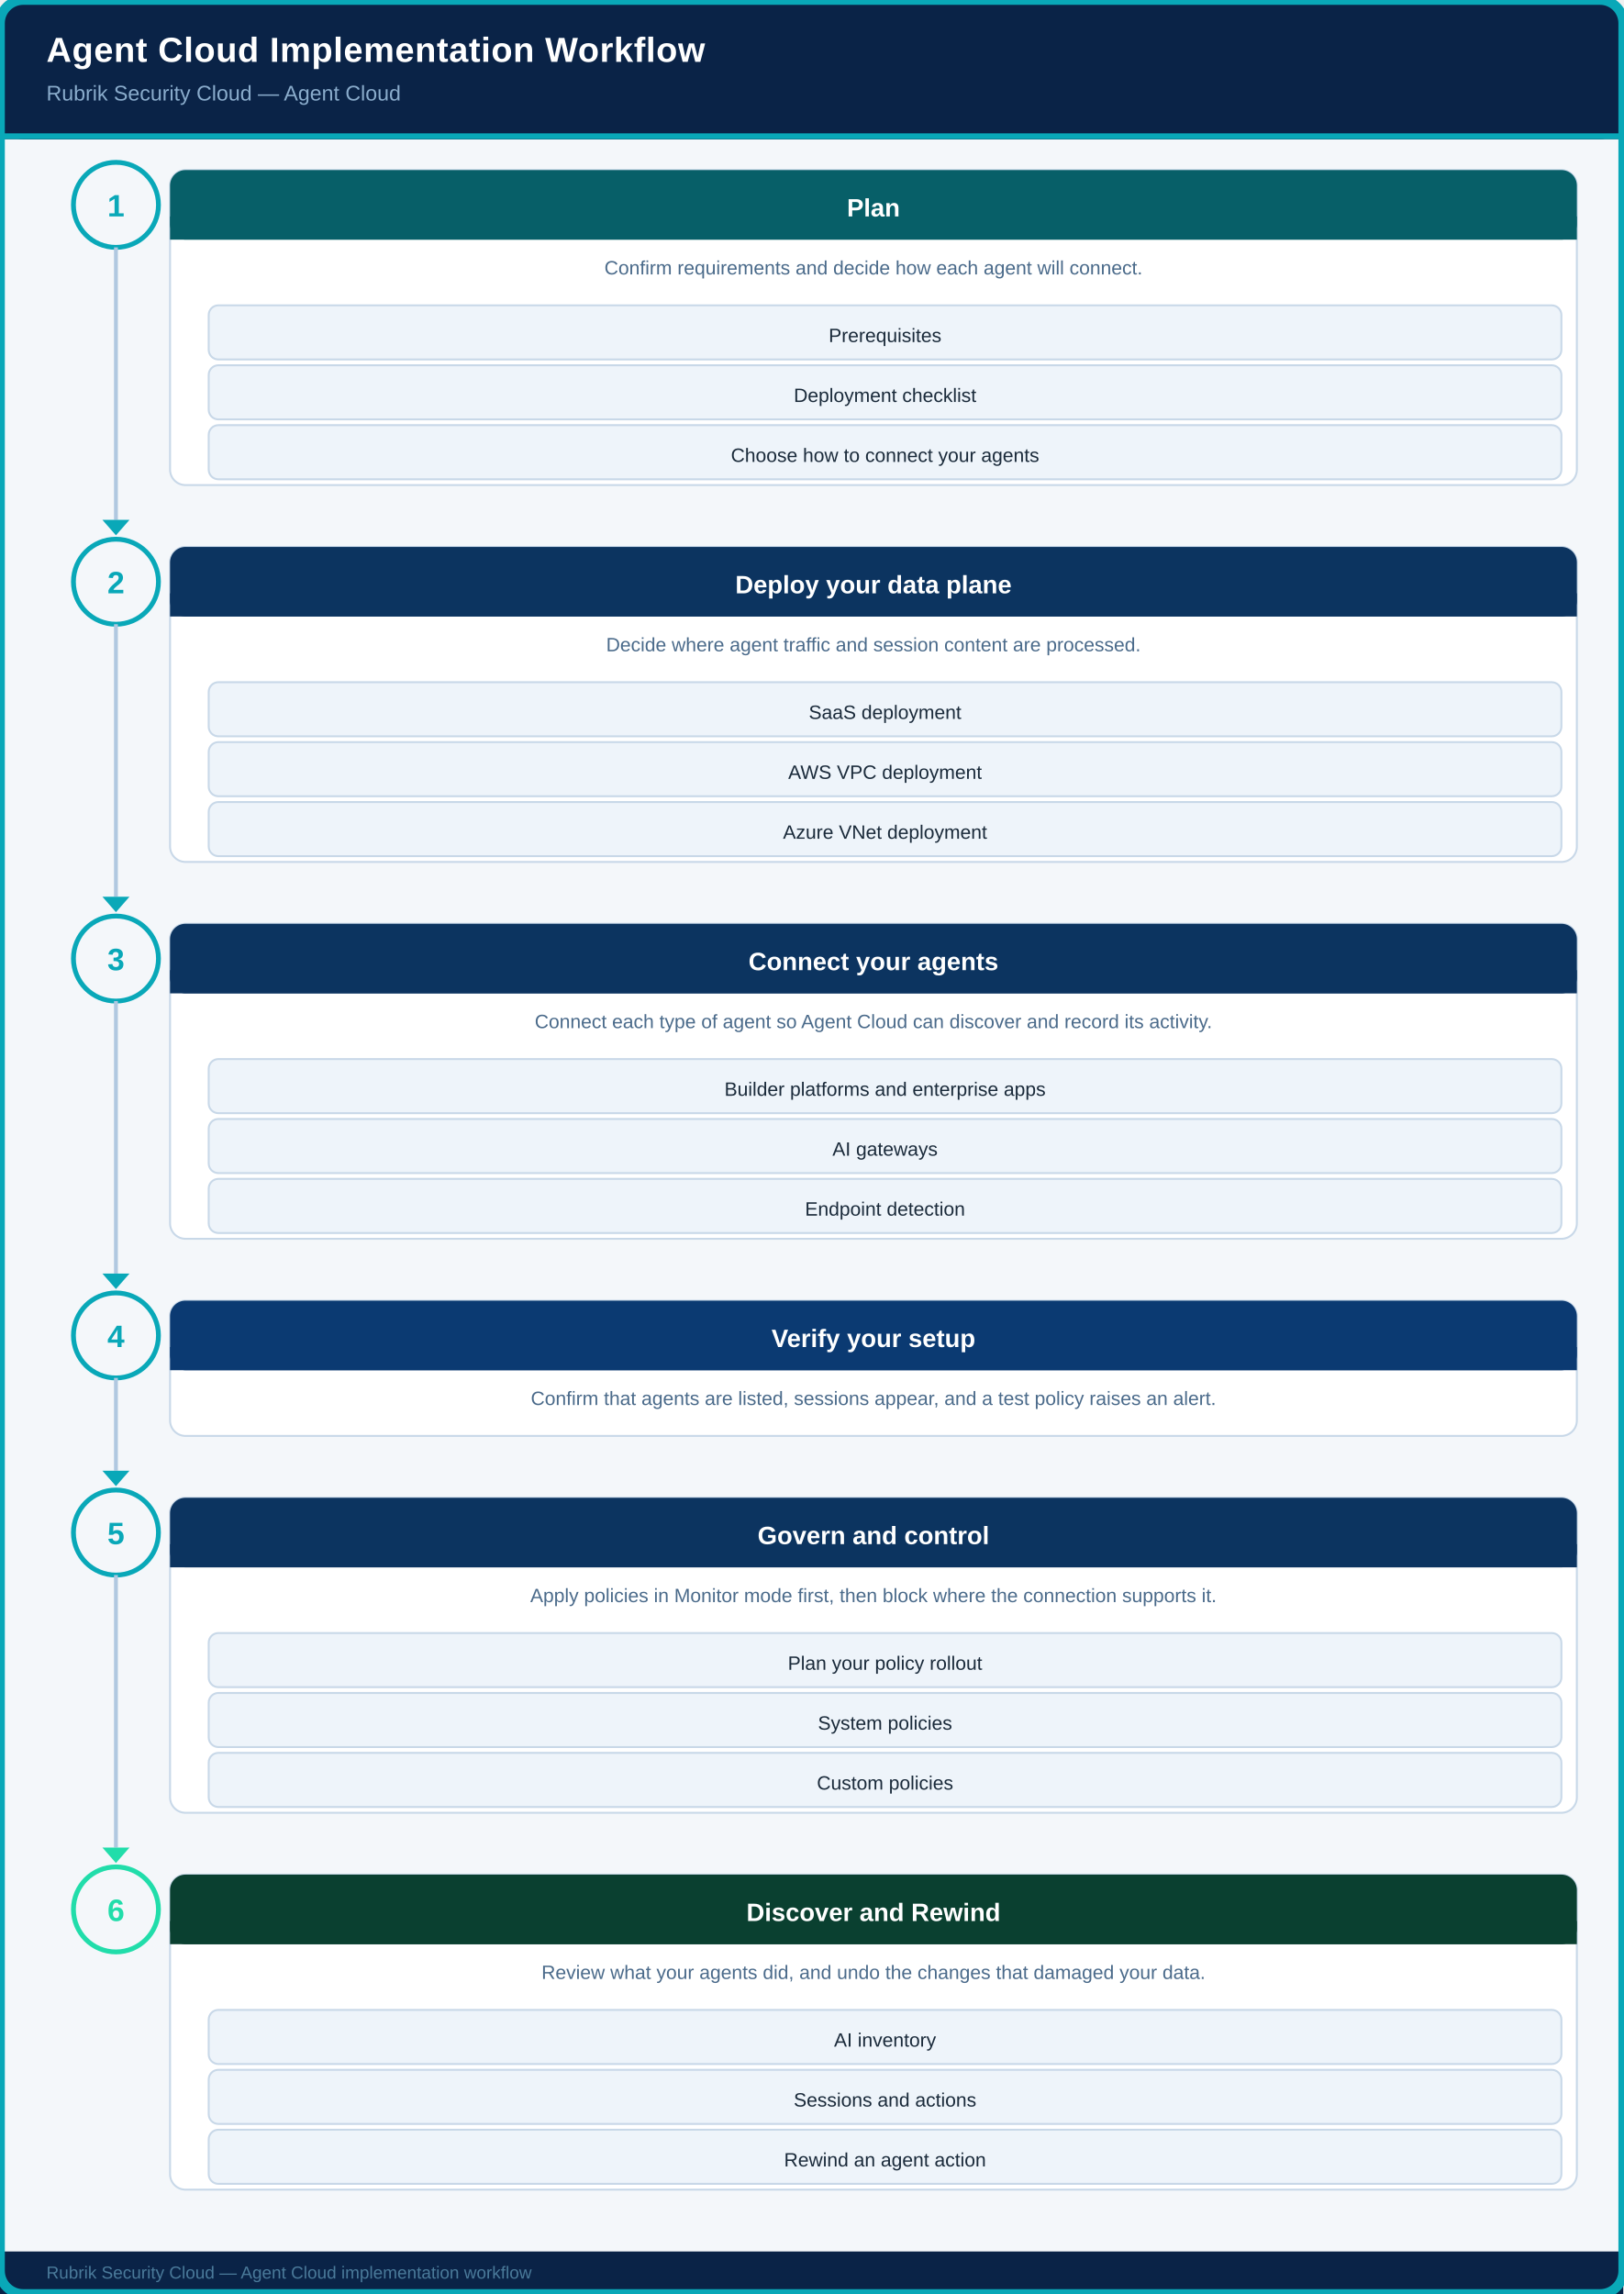
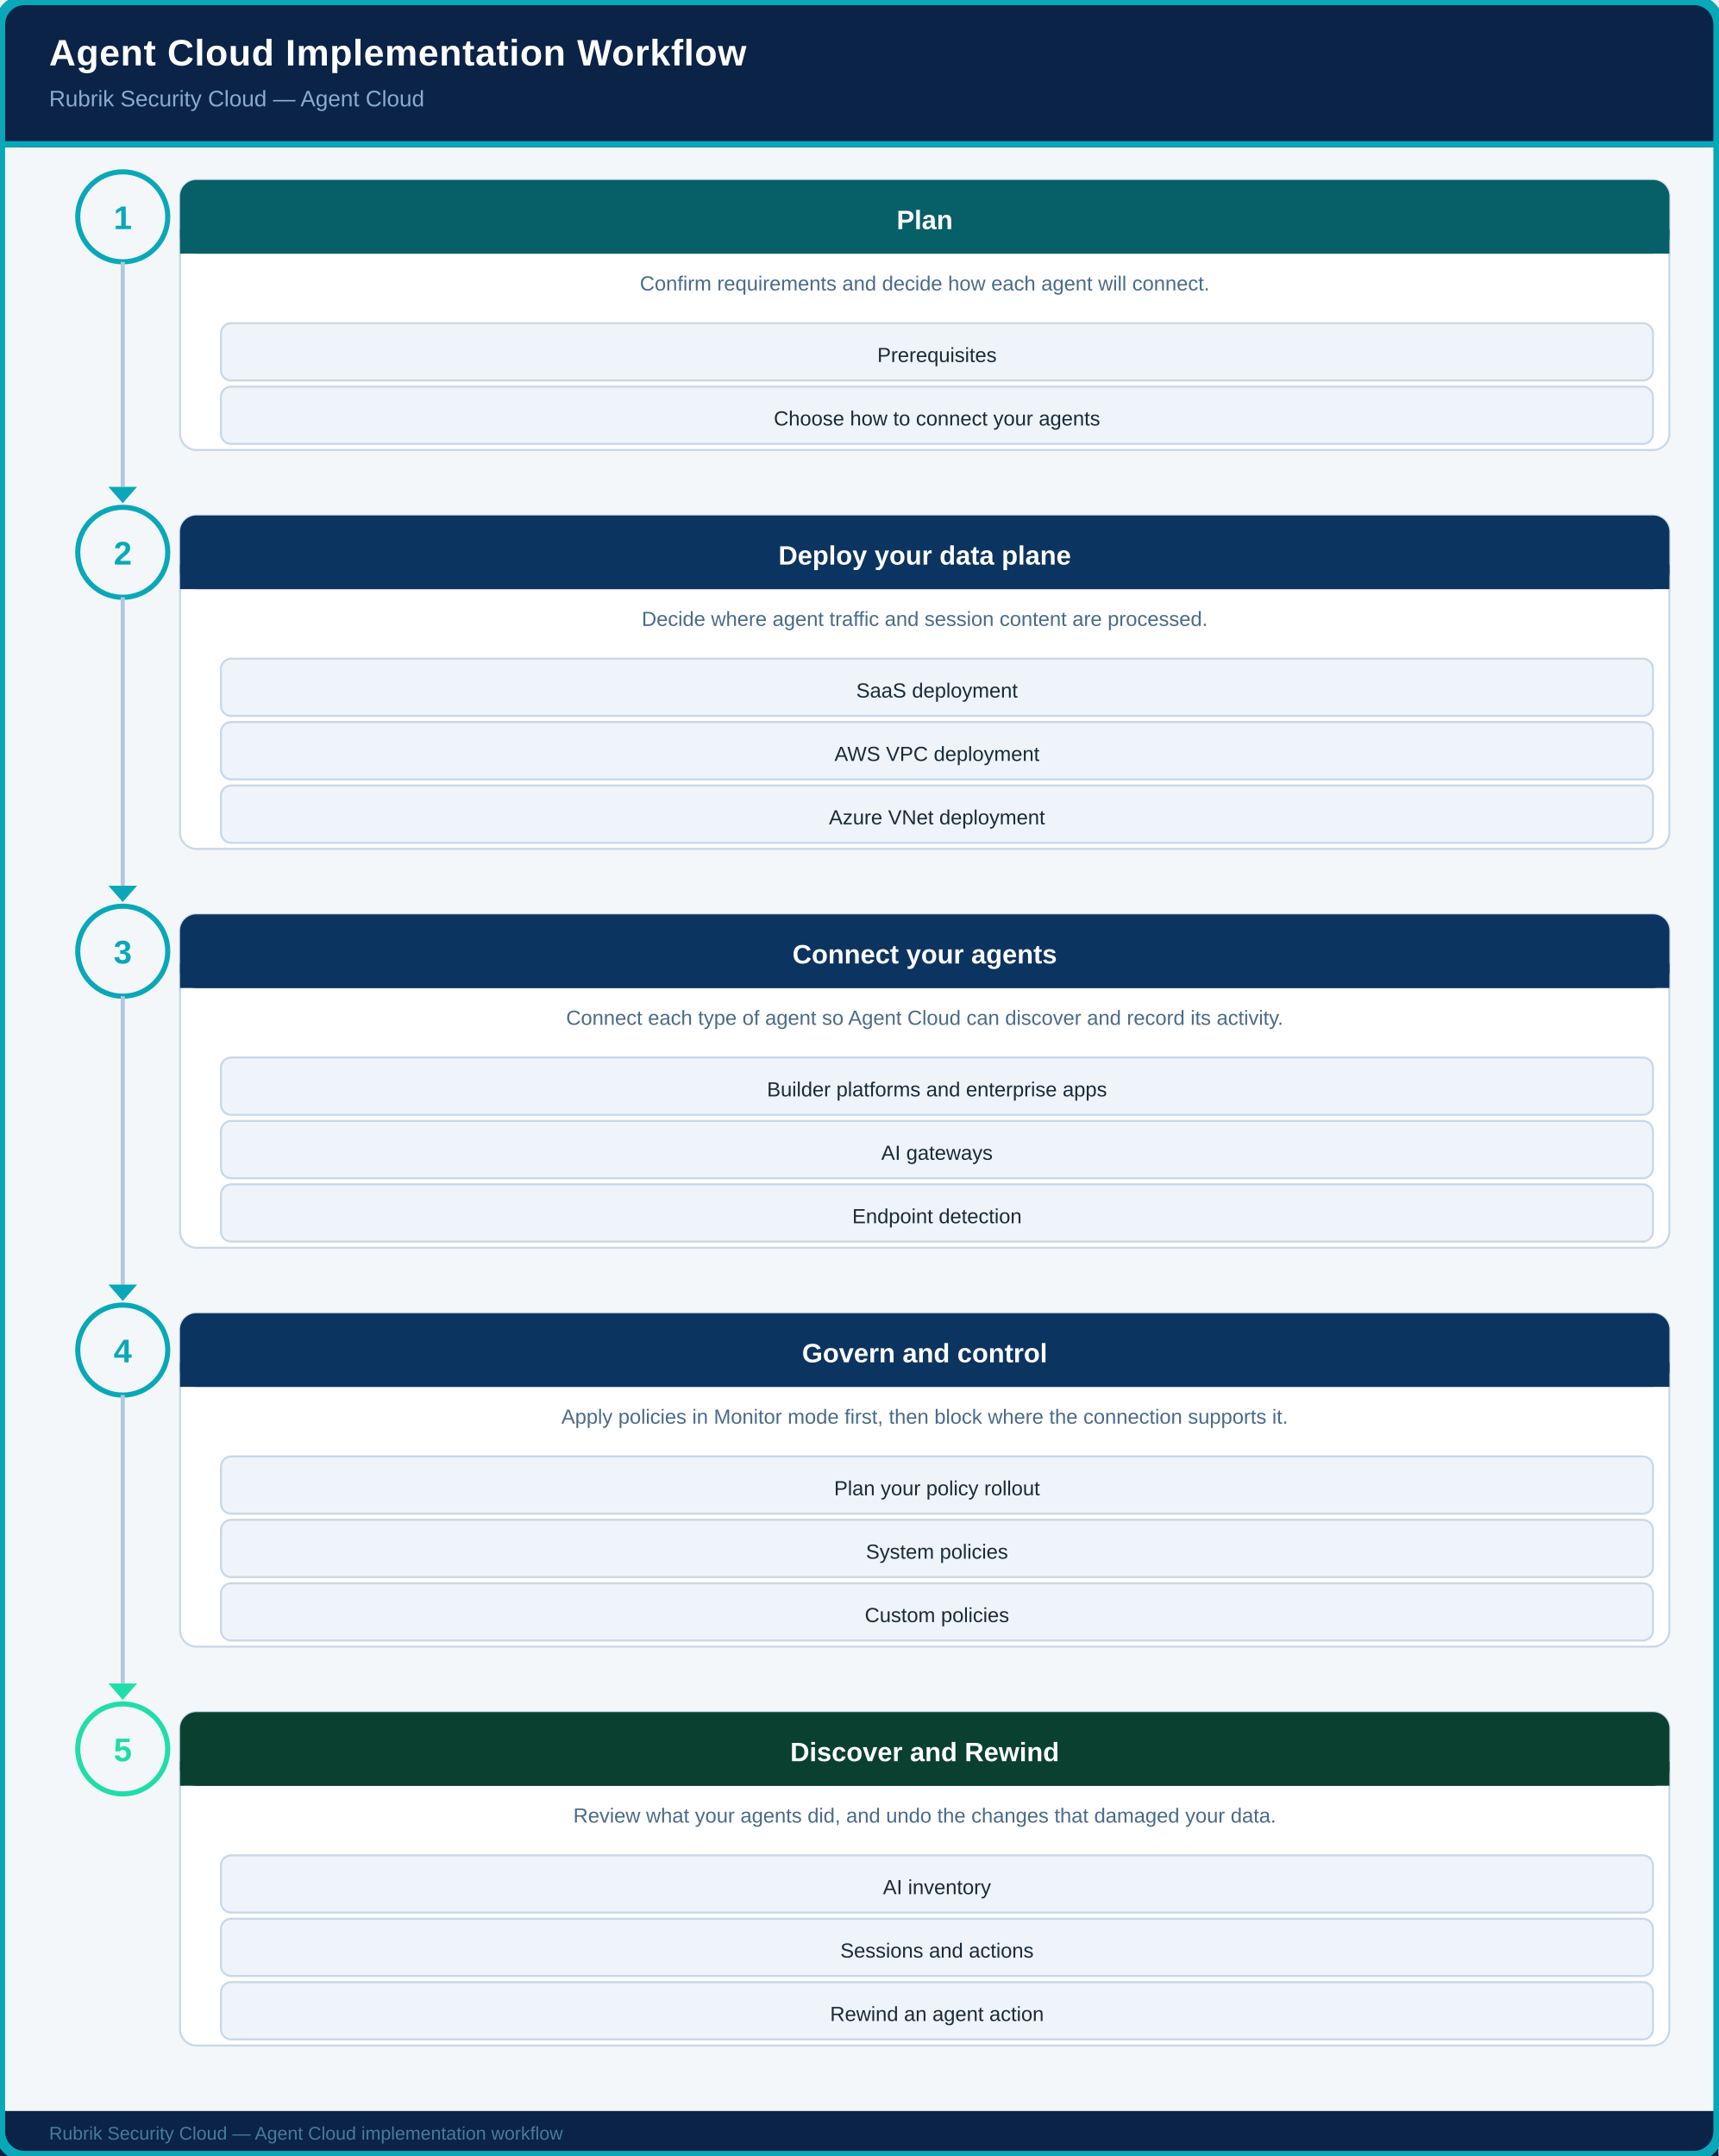
- <svg xmlns="http://www.w3.org/2000/svg" width="840" height="1187" viewBox="0 0 840 1187" font-family="Segoe UI, Calibri, Arial, sans-serif">
-   <rect width="840" height="1187" fill="#F4F7FA" rx="12" />
+ <svg xmlns="http://www.w3.org/2000/svg" width="840" height="1054" viewBox="0 0 840 1054" font-family="Segoe UI, Calibri, Arial, sans-serif">
+   <rect width="840" height="1054" fill="#F4F7FA" rx="12" />
  <rect x="0" y="0" width="840" height="72" fill="#0A2347" rx="12" />
  <rect x="0" y="60" width="840" height="12" fill="#0A2347" />
  <rect x="0" y="69" width="840" height="3" fill="#09A8B8" />
  <text x="24" y="32" font-size="18" font-weight="bold" fill="#FFFFFF" letter-spacing="0.3">Agent Cloud Implementation Workflow</text>
  <text x="24" y="52" font-size="11" fill="#8AACCC">Rubrik Security Cloud — Agent Cloud</text>
-   <rect x="88" y="88" width="728" height="163" rx="8" fill="#FFFFFF" stroke="#C8D8E8" stroke-width="1" />
+   <rect x="88" y="88" width="728" height="132" rx="8" fill="#FFFFFF" stroke="#C8D8E8" stroke-width="1" />
  <rect x="88" y="88" width="728" height="36" rx="8" fill="#075F68" />
  <rect x="88" y="112" width="728" height="12" fill="#075F68" />
  <text x="452" y="112" font-size="13" font-weight="bold" fill="#FFFFFF" text-anchor="middle">Plan</text>
  <text x="452" y="142" font-size="10" fill="#4A6A8A" text-anchor="middle">Confirm requirements and decide how each agent will connect.</text>
  <circle cx="60" cy="106" r="22" fill="#F4F7FA" stroke="#09A8B8" stroke-width="2.5" />
  <text x="60" y="112" font-size="16" font-weight="bold" fill="#09A8B8" text-anchor="middle">1</text>
  <rect x="108" y="158" width="700" height="28" rx="5" fill="#EEF4FA" stroke="#C8D8E8" stroke-width="1" />
  <text x="458" y="177" font-size="10" fill="#1A2A3A" text-anchor="middle">Prerequisites</text>
  <rect x="108" y="189" width="700" height="28" rx="5" fill="#EEF4FA" stroke="#C8D8E8" stroke-width="1" />
-   <text x="458" y="208" font-size="10" fill="#1A2A3A" text-anchor="middle">Deployment checklist</text>
-   <rect x="108" y="220" width="700" height="28" rx="5" fill="#EEF4FA" stroke="#C8D8E8" stroke-width="1" />
-   <text x="458" y="239" font-size="10" fill="#1A2A3A" text-anchor="middle">Choose how to connect your agents</text>
-   <line x1="60" y1="128" x2="60" y2="269" stroke="#B0C8E0" stroke-width="2" />
-   <polygon points="53,269 60,277 67,269" fill="#09A8B8" />
-   <rect x="88" y="283" width="728" height="163" rx="8" fill="#FFFFFF" stroke="#C8D8E8" stroke-width="1" />
-   <rect x="88" y="283" width="728" height="36" rx="8" fill="#0C3460" />
-   <rect x="88" y="307" width="728" height="12" fill="#0C3460" />
-   <text x="452" y="307" font-size="13" font-weight="bold" fill="#FFFFFF" text-anchor="middle">Deploy your data plane</text>
-   <text x="452" y="337" font-size="10" fill="#4A6A8A" text-anchor="middle">Decide where agent traffic and session content are processed.</text>
-   <circle cx="60" cy="301" r="22" fill="#F4F7FA" stroke="#09A8B8" stroke-width="2.5" />
-   <text x="60" y="307" font-size="16" font-weight="bold" fill="#09A8B8" text-anchor="middle">2</text>
+   <text x="458" y="208" font-size="10" fill="#1A2A3A" text-anchor="middle">Choose how to connect your agents</text>
+   <line x1="60" y1="128" x2="60" y2="238" stroke="#B0C8E0" stroke-width="2" />
+   <polygon points="53,238 60,246 67,238" fill="#09A8B8" />
+   <rect x="88" y="252" width="728" height="163" rx="8" fill="#FFFFFF" stroke="#C8D8E8" stroke-width="1" />
+   <rect x="88" y="252" width="728" height="36" rx="8" fill="#0C3460" />
+   <rect x="88" y="276" width="728" height="12" fill="#0C3460" />
+   <text x="452" y="276" font-size="13" font-weight="bold" fill="#FFFFFF" text-anchor="middle">Deploy your data plane</text>
+   <text x="452" y="306" font-size="10" fill="#4A6A8A" text-anchor="middle">Decide where agent traffic and session content are processed.</text>
+   <circle cx="60" cy="270" r="22" fill="#F4F7FA" stroke="#09A8B8" stroke-width="2.5" />
+   <text x="60" y="276" font-size="16" font-weight="bold" fill="#09A8B8" text-anchor="middle">2</text>
+   <rect x="108" y="322" width="700" height="28" rx="5" fill="#EEF4FA" stroke="#C8D8E8" stroke-width="1" />
+   <text x="458" y="341" font-size="10" fill="#1A2A3A" text-anchor="middle">SaaS deployment</text>
  <rect x="108" y="353" width="700" height="28" rx="5" fill="#EEF4FA" stroke="#C8D8E8" stroke-width="1" />
-   <text x="458" y="372" font-size="10" fill="#1A2A3A" text-anchor="middle">SaaS deployment</text>
+   <text x="458" y="372" font-size="10" fill="#1A2A3A" text-anchor="middle">AWS VPC deployment</text>
  <rect x="108" y="384" width="700" height="28" rx="5" fill="#EEF4FA" stroke="#C8D8E8" stroke-width="1" />
-   <text x="458" y="403" font-size="10" fill="#1A2A3A" text-anchor="middle">AWS VPC deployment</text>
-   <rect x="108" y="415" width="700" height="28" rx="5" fill="#EEF4FA" stroke="#C8D8E8" stroke-width="1" />
-   <text x="458" y="434" font-size="10" fill="#1A2A3A" text-anchor="middle">Azure VNet deployment</text>
-   <line x1="60" y1="323" x2="60" y2="464" stroke="#B0C8E0" stroke-width="2" />
-   <polygon points="53,464 60,472 67,464" fill="#09A8B8" />
-   <rect x="88" y="478" width="728" height="163" rx="8" fill="#FFFFFF" stroke="#C8D8E8" stroke-width="1" />
-   <rect x="88" y="478" width="728" height="36" rx="8" fill="#0C3460" />
-   <rect x="88" y="502" width="728" height="12" fill="#0C3460" />
-   <text x="452" y="502" font-size="13" font-weight="bold" fill="#FFFFFF" text-anchor="middle">Connect your agents</text>
-   <text x="452" y="532" font-size="10" fill="#4A6A8A" text-anchor="middle">Connect each type of agent so Agent Cloud can discover and record its activity.</text>
-   <circle cx="60" cy="496" r="22" fill="#F4F7FA" stroke="#09A8B8" stroke-width="2.5" />
-   <text x="60" y="502" font-size="16" font-weight="bold" fill="#09A8B8" text-anchor="middle">3</text>
+   <text x="458" y="403" font-size="10" fill="#1A2A3A" text-anchor="middle">Azure VNet deployment</text>
+   <line x1="60" y1="292" x2="60" y2="433" stroke="#B0C8E0" stroke-width="2" />
+   <polygon points="53,433 60,441 67,433" fill="#09A8B8" />
+   <rect x="88" y="447" width="728" height="163" rx="8" fill="#FFFFFF" stroke="#C8D8E8" stroke-width="1" />
+   <rect x="88" y="447" width="728" height="36" rx="8" fill="#0C3460" />
+   <rect x="88" y="471" width="728" height="12" fill="#0C3460" />
+   <text x="452" y="471" font-size="13" font-weight="bold" fill="#FFFFFF" text-anchor="middle">Connect your agents</text>
+   <text x="452" y="501" font-size="10" fill="#4A6A8A" text-anchor="middle">Connect each type of agent so Agent Cloud can discover and record its activity.</text>
+   <circle cx="60" cy="465" r="22" fill="#F4F7FA" stroke="#09A8B8" stroke-width="2.5" />
+   <text x="60" y="471" font-size="16" font-weight="bold" fill="#09A8B8" text-anchor="middle">3</text>
+   <rect x="108" y="517" width="700" height="28" rx="5" fill="#EEF4FA" stroke="#C8D8E8" stroke-width="1" />
+   <text x="458" y="536" font-size="10" fill="#1A2A3A" text-anchor="middle">Builder platforms and enterprise apps</text>
  <rect x="108" y="548" width="700" height="28" rx="5" fill="#EEF4FA" stroke="#C8D8E8" stroke-width="1" />
-   <text x="458" y="567" font-size="10" fill="#1A2A3A" text-anchor="middle">Builder platforms and enterprise apps</text>
+   <text x="458" y="567" font-size="10" fill="#1A2A3A" text-anchor="middle">AI gateways</text>
  <rect x="108" y="579" width="700" height="28" rx="5" fill="#EEF4FA" stroke="#C8D8E8" stroke-width="1" />
-   <text x="458" y="598" font-size="10" fill="#1A2A3A" text-anchor="middle">AI gateways</text>
-   <rect x="108" y="610" width="700" height="28" rx="5" fill="#EEF4FA" stroke="#C8D8E8" stroke-width="1" />
-   <text x="458" y="629" font-size="10" fill="#1A2A3A" text-anchor="middle">Endpoint detection</text>
-   <line x1="60" y1="518" x2="60" y2="659" stroke="#B0C8E0" stroke-width="2" />
-   <polygon points="53,659 60,667 67,659" fill="#09A8B8" />
-   <rect x="88" y="673" width="728" height="70" rx="8" fill="#FFFFFF" stroke="#C8D8E8" stroke-width="1" />
-   <rect x="88" y="673" width="728" height="36" rx="8" fill="#0B3A72" />
-   <rect x="88" y="697" width="728" height="12" fill="#0B3A72" />
-   <text x="452" y="697" font-size="13" font-weight="bold" fill="#FFFFFF" text-anchor="middle">Verify your setup</text>
-   <text x="452" y="727" font-size="10" fill="#4A6A8A" text-anchor="middle">Confirm that agents are listed, sessions appear, and a test policy raises an alert.</text>
-   <circle cx="60" cy="691" r="22" fill="#F4F7FA" stroke="#09A8B8" stroke-width="2.5" />
-   <text x="60" y="697" font-size="16" font-weight="bold" fill="#09A8B8" text-anchor="middle">4</text>
-   <line x1="60" y1="713" x2="60" y2="761" stroke="#B0C8E0" stroke-width="2" />
-   <polygon points="53,761 60,769 67,761" fill="#09A8B8" />
-   <rect x="88" y="775" width="728" height="163" rx="8" fill="#FFFFFF" stroke="#C8D8E8" stroke-width="1" />
-   <rect x="88" y="775" width="728" height="36" rx="8" fill="#0C3460" />
-   <rect x="88" y="799" width="728" height="12" fill="#0C3460" />
-   <text x="452" y="799" font-size="13" font-weight="bold" fill="#FFFFFF" text-anchor="middle">Govern and control</text>
-   <text x="452" y="829" font-size="10" fill="#4A6A8A" text-anchor="middle">Apply policies in Monitor mode first, then block where the connection supports it.</text>
-   <circle cx="60" cy="793" r="22" fill="#F4F7FA" stroke="#09A8B8" stroke-width="2.5" />
-   <text x="60" y="799" font-size="16" font-weight="bold" fill="#09A8B8" text-anchor="middle">5</text>
-   <rect x="108" y="845" width="700" height="28" rx="5" fill="#EEF4FA" stroke="#C8D8E8" stroke-width="1" />
-   <text x="458" y="864" font-size="10" fill="#1A2A3A" text-anchor="middle">Plan your policy rollout</text>
-   <rect x="108" y="876" width="700" height="28" rx="5" fill="#EEF4FA" stroke="#C8D8E8" stroke-width="1" />
-   <text x="458" y="895" font-size="10" fill="#1A2A3A" text-anchor="middle">System policies</text>
+   <text x="458" y="598" font-size="10" fill="#1A2A3A" text-anchor="middle">Endpoint detection</text>
+   <line x1="60" y1="487" x2="60" y2="628" stroke="#B0C8E0" stroke-width="2" />
+   <polygon points="53,628 60,636 67,628" fill="#09A8B8" />
+   <rect x="88" y="642" width="728" height="163" rx="8" fill="#FFFFFF" stroke="#C8D8E8" stroke-width="1" />
+   <rect x="88" y="642" width="728" height="36" rx="8" fill="#0C3460" />
+   <rect x="88" y="666" width="728" height="12" fill="#0C3460" />
+   <text x="452" y="666" font-size="13" font-weight="bold" fill="#FFFFFF" text-anchor="middle">Govern and control</text>
+   <text x="452" y="696" font-size="10" fill="#4A6A8A" text-anchor="middle">Apply policies in Monitor mode first, then block where the connection supports it.</text>
+   <circle cx="60" cy="660" r="22" fill="#F4F7FA" stroke="#09A8B8" stroke-width="2.5" />
+   <text x="60" y="666" font-size="16" font-weight="bold" fill="#09A8B8" text-anchor="middle">4</text>
+   <rect x="108" y="712" width="700" height="28" rx="5" fill="#EEF4FA" stroke="#C8D8E8" stroke-width="1" />
+   <text x="458" y="731" font-size="10" fill="#1A2A3A" text-anchor="middle">Plan your policy rollout</text>
+   <rect x="108" y="743" width="700" height="28" rx="5" fill="#EEF4FA" stroke="#C8D8E8" stroke-width="1" />
+   <text x="458" y="762" font-size="10" fill="#1A2A3A" text-anchor="middle">System policies</text>
+   <rect x="108" y="774" width="700" height="28" rx="5" fill="#EEF4FA" stroke="#C8D8E8" stroke-width="1" />
+   <text x="458" y="793" font-size="10" fill="#1A2A3A" text-anchor="middle">Custom policies</text>
+   <line x1="60" y1="682" x2="60" y2="823" stroke="#B0C8E0" stroke-width="2" />
+   <polygon points="53,823 60,831 67,823" fill="#21DDAA" />
+   <rect x="88" y="837" width="728" height="163" rx="8" fill="#FFFFFF" stroke="#C8D8E8" stroke-width="1" />
+   <rect x="88" y="837" width="728" height="36" rx="8" fill="#0A4030" />
+   <rect x="88" y="861" width="728" height="12" fill="#0A4030" />
+   <text x="452" y="861" font-size="13" font-weight="bold" fill="#FFFFFF" text-anchor="middle">Discover and Rewind</text>
+   <text x="452" y="891" font-size="10" fill="#4A6A8A" text-anchor="middle">Review what your agents did, and undo the changes that damaged your data.</text>
+   <circle cx="60" cy="855" r="22" fill="#F4F7FA" stroke="#21DDAA" stroke-width="2.5" />
+   <text x="60" y="861" font-size="16" font-weight="bold" fill="#21DDAA" text-anchor="middle">5</text>
  <rect x="108" y="907" width="700" height="28" rx="5" fill="#EEF4FA" stroke="#C8D8E8" stroke-width="1" />
-   <text x="458" y="926" font-size="10" fill="#1A2A3A" text-anchor="middle">Custom policies</text>
-   <line x1="60" y1="815" x2="60" y2="956" stroke="#B0C8E0" stroke-width="2" />
-   <polygon points="53,956 60,964 67,956" fill="#21DDAA" />
-   <rect x="88" y="970" width="728" height="163" rx="8" fill="#FFFFFF" stroke="#C8D8E8" stroke-width="1" />
-   <rect x="88" y="970" width="728" height="36" rx="8" fill="#0A4030" />
-   <rect x="88" y="994" width="728" height="12" fill="#0A4030" />
-   <text x="452" y="994" font-size="13" font-weight="bold" fill="#FFFFFF" text-anchor="middle">Discover and Rewind</text>
-   <text x="452" y="1024" font-size="10" fill="#4A6A8A" text-anchor="middle">Review what your agents did, and undo the changes that damaged your data.</text>
-   <circle cx="60" cy="988" r="22" fill="#F4F7FA" stroke="#21DDAA" stroke-width="2.5" />
-   <text x="60" y="994" font-size="16" font-weight="bold" fill="#21DDAA" text-anchor="middle">6</text>
-   <rect x="108" y="1040" width="700" height="28" rx="5" fill="#EEF4FA" stroke="#C8D8E8" stroke-width="1" />
-   <text x="458" y="1059" font-size="10" fill="#1A2A3A" text-anchor="middle">AI inventory</text>
-   <rect x="108" y="1071" width="700" height="28" rx="5" fill="#EEF4FA" stroke="#C8D8E8" stroke-width="1" />
-   <text x="458" y="1090" font-size="10" fill="#1A2A3A" text-anchor="middle">Sessions and actions</text>
-   <rect x="108" y="1102" width="700" height="28" rx="5" fill="#EEF4FA" stroke="#C8D8E8" stroke-width="1" />
-   <text x="458" y="1121" font-size="10" fill="#1A2A3A" text-anchor="middle">Rewind an agent action</text>
-   <rect x="0" y="1165" width="840" height="22" fill="#0A2347" rx="0" />
-   <rect x="0" y="1175" width="840" height="12" fill="#0A2347" rx="12" />
-   <text x="24" y="1179" font-size="9" fill="#4A7A9A">Rubrik Security Cloud — Agent Cloud implementation workflow</text>
-   <rect width="840" height="1187" fill="none" stroke="#09A8B8" stroke-width="5" rx="12" />
+   <text x="458" y="926" font-size="10" fill="#1A2A3A" text-anchor="middle">AI inventory</text>
+   <rect x="108" y="938" width="700" height="28" rx="5" fill="#EEF4FA" stroke="#C8D8E8" stroke-width="1" />
+   <text x="458" y="957" font-size="10" fill="#1A2A3A" text-anchor="middle">Sessions and actions</text>
+   <rect x="108" y="969" width="700" height="28" rx="5" fill="#EEF4FA" stroke="#C8D8E8" stroke-width="1" />
+   <text x="458" y="988" font-size="10" fill="#1A2A3A" text-anchor="middle">Rewind an agent action</text>
+   <rect x="0" y="1032" width="840" height="22" fill="#0A2347" rx="0" />
+   <rect x="0" y="1042" width="840" height="12" fill="#0A2347" rx="12" />
+   <text x="24" y="1046" font-size="9" fill="#4A7A9A">Rubrik Security Cloud — Agent Cloud implementation workflow</text>
+   <rect width="840" height="1054" fill="none" stroke="#09A8B8" stroke-width="5" rx="12" />
</svg>
